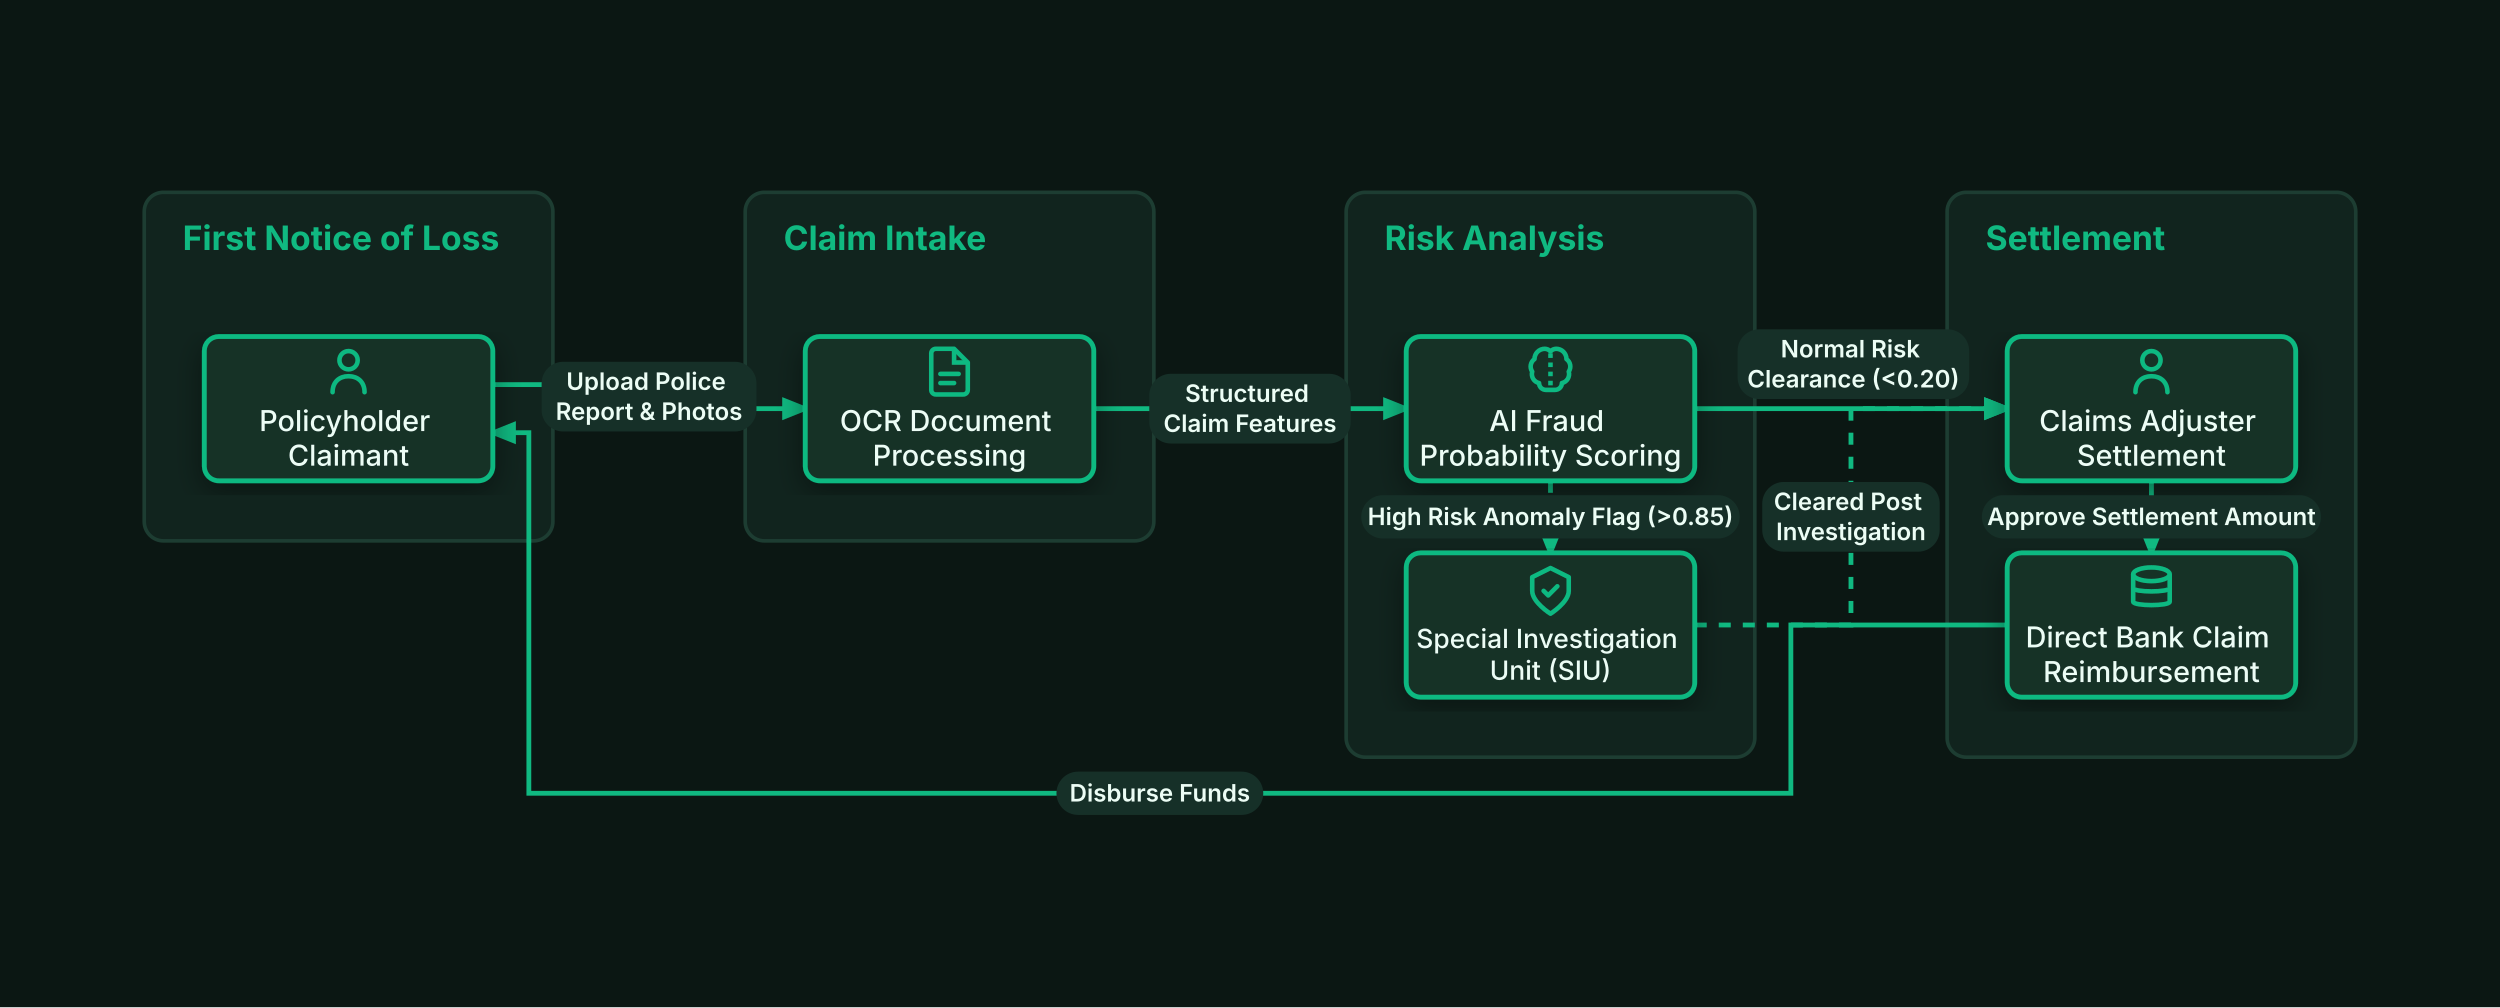
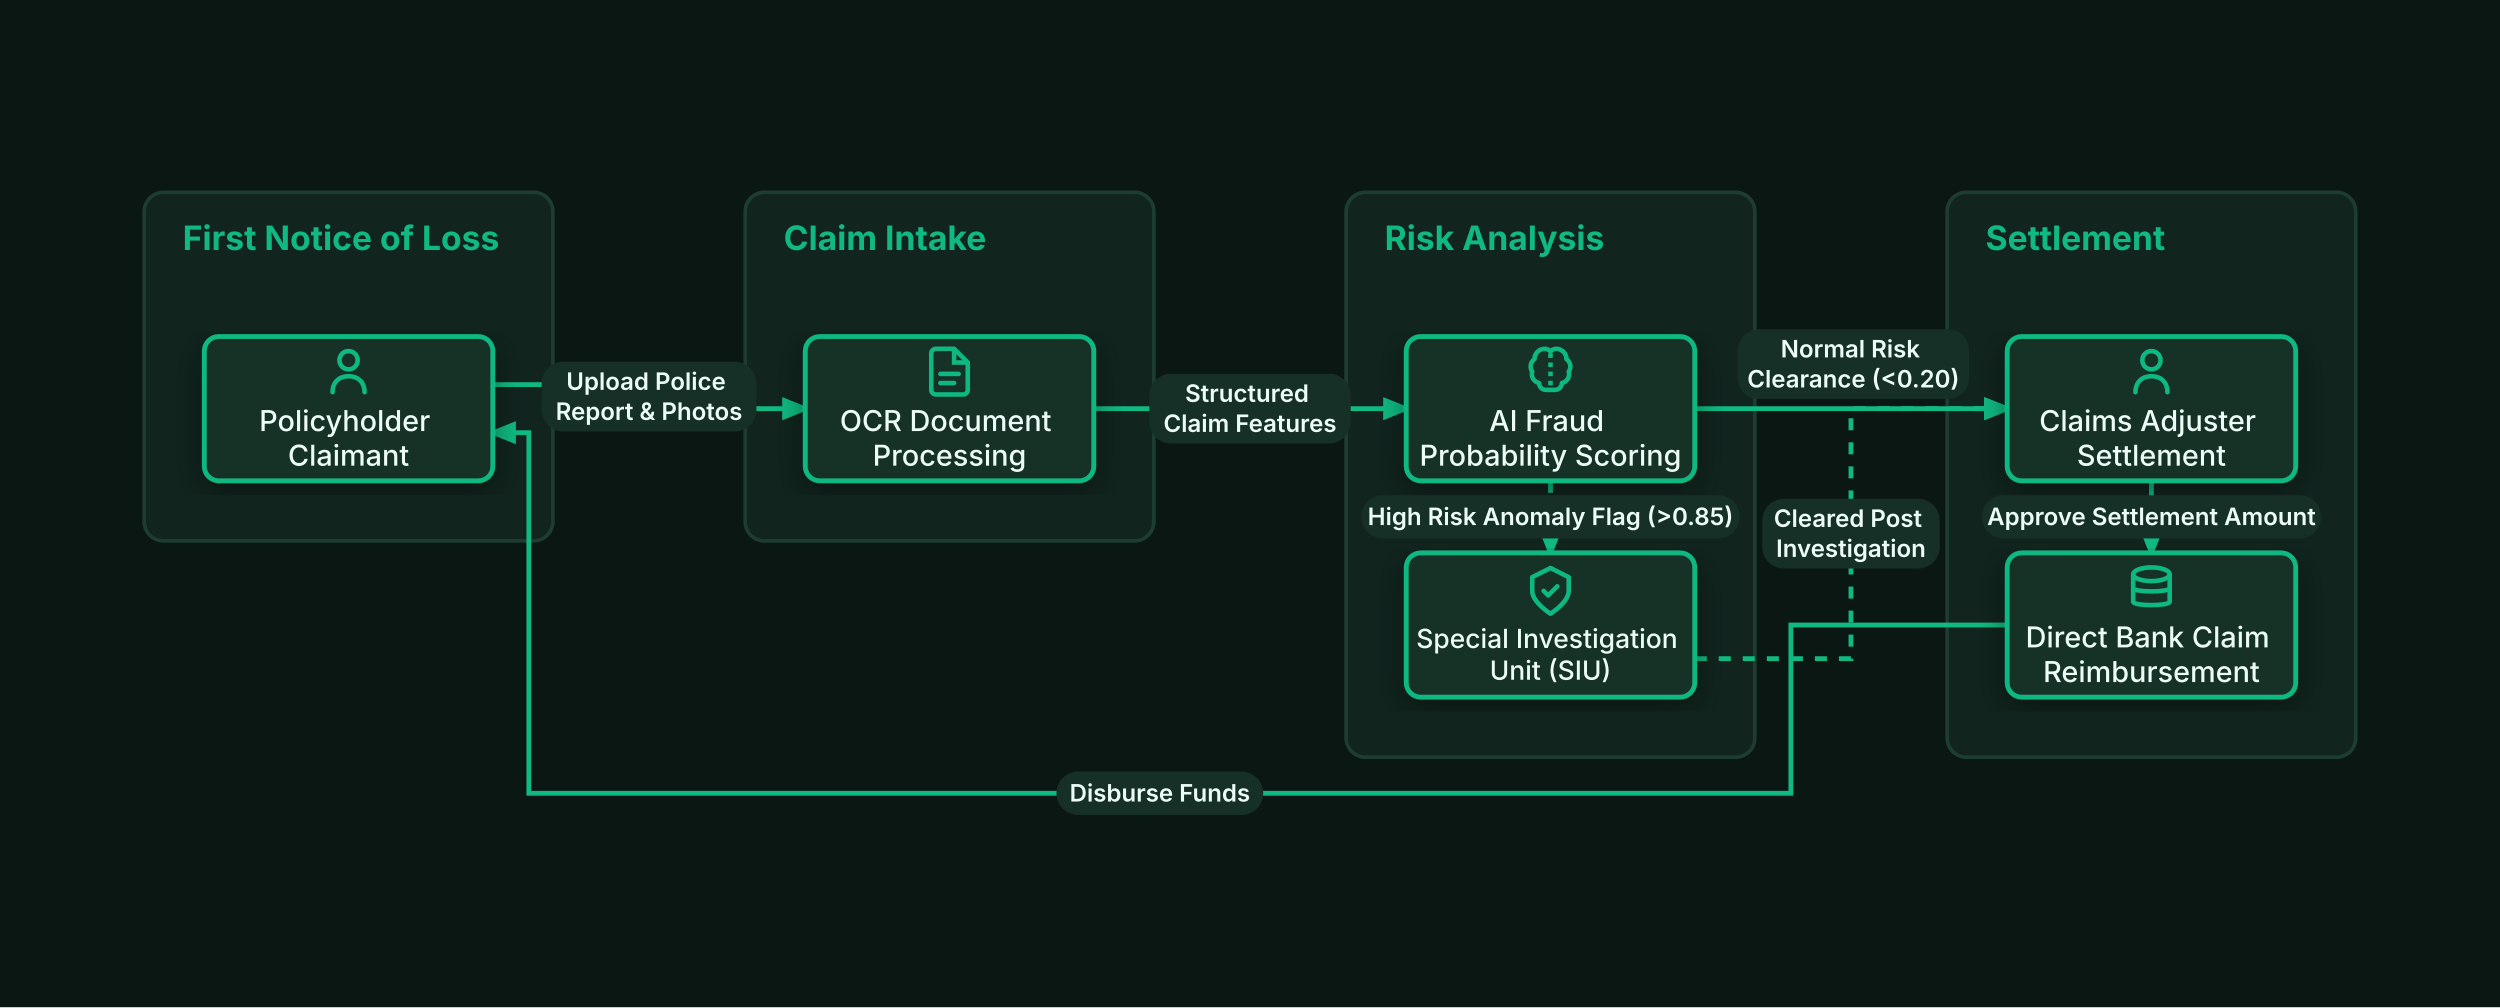
<svg xmlns="http://www.w3.org/2000/svg" viewBox="0 0 1040 419" width="1040" height="419">
  <defs>
    <marker id="arrow" viewBox="0 0 10 10" refX="8" refY="5" markerWidth="6" markerHeight="6" orient="auto-start-reverse">
      <path d="M 0 1 L 10 5 L 0 9 z" fill="#10B981" />
    </marker>
    <marker id="arrow-tail" viewBox="0 0 10 10" refX="2" refY="5" markerWidth="6" markerHeight="6" orient="auto">
      <path d="M 10 1 L 0 5 L 10 9 z" fill="#10B981" />
    </marker>
    <filter id="shadow" x="-10%" y="-10%" width="120%" height="120%">
      <feDropShadow dx="0" dy="4" stdDeviation="6" flood-color="#000000" flood-opacity="0.4" />
    </filter>
  </defs>
  <rect width="100%" height="100%" fill="#0B1713" />
  <g id="group_1">
    <rect x="60.0" y="80.0" width="170.0" height="145.0" rx="8" fill="#11241E" stroke="#1D3D32" stroke-width="1.5" />
    <text x="76" y="104" fill="#10B981" font-family="Inter, -apple-system, BlinkMacSystemFont, 'Segoe UI', Roboto, sans-serif" font-size="14" font-weight="700" text-anchor="start">First Notice of Loss</text>
  </g>
  <g id="group_2">
    <rect x="310.0" y="80.0" width="170.0" height="145.0" rx="8" fill="#11241E" stroke="#1D3D32" stroke-width="1.5" />
    <text x="326" y="104" fill="#10B981" font-family="Inter, -apple-system, BlinkMacSystemFont, 'Segoe UI', Roboto, sans-serif" font-size="14" font-weight="700" text-anchor="start">Claim Intake</text>
  </g>
  <g id="group_3">
    <rect x="560.0" y="80.0" width="170.0" height="235.0" rx="8" fill="#11241E" stroke="#1D3D32" stroke-width="1.5" />
    <text x="576" y="104" fill="#10B981" font-family="Inter, -apple-system, BlinkMacSystemFont, 'Segoe UI', Roboto, sans-serif" font-size="14" font-weight="700" text-anchor="start">Risk Analysis</text>
  </g>
  <g id="group_4">
    <rect x="810.0" y="80.0" width="170.0" height="235.0" rx="8" fill="#11241E" stroke="#1D3D32" stroke-width="1.5" />
    <text x="826" y="104" fill="#10B981" font-family="Inter, -apple-system, BlinkMacSystemFont, 'Segoe UI', Roboto, sans-serif" font-size="14" font-weight="700" text-anchor="start">Settlement</text>
  </g>
  <path d="M 205.0 160.0 L 270.0 160.0 L 270.0 170.0 L 335.0 170.0" fill="none" stroke="#10B981" stroke-width="2" marker-end="url(#arrow)" />
  <path d="M 455.0 170.0 L 585.0 170.0" fill="none" stroke="#10B981" stroke-width="2" marker-end="url(#arrow)" />
  <path d="M 645.0 200.0 L 645.0 230.0" fill="none" stroke="#10B981" stroke-width="2" stroke-dasharray="5,5" marker-end="url(#arrow)" />
  <path d="M 705.0 170.0 L 835.0 170.0" fill="none" stroke="#10B981" stroke-width="2" marker-end="url(#arrow)" />
-   <path d="M 705.0 260.0 L 770.0 260.0 L 770.0 170.0 L 835.0 170.0" fill="none" stroke="#10B981" stroke-width="2" stroke-dasharray="5,5" marker-end="url(#arrow)" />
+   <path d="M 705.0 274.0 L 770.0 274.0 L 770.0 170.0 L 835.0 170.0" fill="none" stroke="#10B981" stroke-width="2" stroke-dasharray="5,5" marker-end="url(#arrow)" />
  <path d="M 895.0 200.0 L 895.0 230.0" fill="none" stroke="#10B981" stroke-width="2" marker-end="url(#arrow)" />
  <path d="M 835.0 260.0 L 745.0 260.0 L 745.0 330.0 L 220.0 330.0 L 220.0 180.0 L 205.0 180.0" fill="none" stroke="#10B981" stroke-width="2" marker-end="url(#arrow)" />
  <g class="badge">
    <rect x="225.313" y="150.5" width="89.374" height="29.0" rx="9.0" fill="#163028" />
    <text x="270" y="162.19" text-anchor="middle" fill="#ECFDF5" font-family="Inter, -apple-system, BlinkMacSystemFont, 'Segoe UI', Roboto, sans-serif" font-size="10" font-weight="600">
      <tspan x="270" dy="0">Upload Police</tspan>
      <tspan x="270" dy="12.5">Report &amp; Photos</tspan>
    </text>
  </g>
  <g class="badge">
    <rect x="478.101" y="155.5" width="83.798" height="29.0" rx="9.0" fill="#163028" />
    <text x="520" y="167.19" text-anchor="middle" fill="#ECFDF5" font-family="Inter, -apple-system, BlinkMacSystemFont, 'Segoe UI', Roboto, sans-serif" font-size="10" font-weight="600">
      <tspan x="520" dy="0">Structured</tspan>
      <tspan x="520" dy="12.5">Claim Features</tspan>
    </text>
  </g>
  <g class="badge">
    <rect x="566.277" y="206.0" width="157.445" height="18.0" rx="9.0" fill="#163028" />
    <text x="645" y="218.44" fill="#ECFDF5" font-family="Inter, -apple-system, BlinkMacSystemFont, 'Segoe UI', Roboto, sans-serif" font-size="10" font-weight="600" text-anchor="middle">High Risk Anomaly Flag (&gt;0.85)</text>
  </g>
  <g class="badge">
    <rect x="722.839" y="137.0" width="96.322" height="29.0" rx="9.0" fill="#163028" />
    <text x="771" y="148.69" text-anchor="middle" fill="#ECFDF5" font-family="Inter, -apple-system, BlinkMacSystemFont, 'Segoe UI', Roboto, sans-serif" font-size="10" font-weight="600">
      <tspan x="771" dy="0">Normal Risk</tspan>
      <tspan x="771" dy="12.5">Clearance (&lt;0.20)</tspan>
    </text>
  </g>
  <g class="badge">
-     <rect x="733.096" y="200.5" width="73.808" height="29.0" rx="9.0" fill="#163028" />
-     <text x="770" y="212.19" text-anchor="middle" fill="#ECFDF5" font-family="Inter, -apple-system, BlinkMacSystemFont, 'Segoe UI', Roboto, sans-serif" font-size="10" font-weight="600">
+     <rect x="733.096" y="207.5" width="73.808" height="29.0" rx="9.0" fill="#163028" />
+     <text x="770" y="219.19" text-anchor="middle" fill="#ECFDF5" font-family="Inter, -apple-system, BlinkMacSystemFont, 'Segoe UI', Roboto, sans-serif" font-size="10" font-weight="600">
      <tspan x="770" dy="0">Cleared Post</tspan>
      <tspan x="770" dy="12.5">Investigation</tspan>
    </text>
  </g>
  <g class="badge">
    <rect x="824.466" y="206.0" width="141.068" height="18.0" rx="9.0" fill="#163028" />
    <text x="895" y="218.44" fill="#ECFDF5" font-family="Inter, -apple-system, BlinkMacSystemFont, 'Segoe UI', Roboto, sans-serif" font-size="10" font-weight="600" text-anchor="middle">Approve Settlement Amount</text>
  </g>
  <g class="badge">
    <rect x="439.485" y="321.0" width="86.029" height="18.0" rx="9.0" fill="#163028" />
    <text x="482.5" y="333.44" fill="#ECFDF5" font-family="Inter, -apple-system, BlinkMacSystemFont, 'Segoe UI', Roboto, sans-serif" font-size="10" font-weight="600" text-anchor="middle">Disburse Funds</text>
  </g>
  <g id="claimant" filter="url(#shadow)">
    <rect x="85.0" y="140.0" width="120.0" height="60.0" rx="6.0" fill="#163028" stroke="#10B981" stroke-width="2.0" />
    <g class="icon icon-user" transform="translate(133.6, 143.2) scale(0.95)">
      <circle cx="12" cy="7" r="4" fill="none" stroke="#10B981" stroke-width="2.0" />
      <path d="M 5 21 C 5 16.5 8 14 12 14 C 16 14 19 16.5 19 21" fill="none" stroke="#10B981" stroke-width="2.0" stroke-linecap="round" />
    </g>
    <text x="145" y="179.33" text-anchor="middle" fill="#ECFDF5" font-family="Inter, -apple-system, BlinkMacSystemFont, 'Segoe UI', Roboto, sans-serif" font-size="12" font-weight="500">
      <tspan x="145" dy="0">Policyholder</tspan>
      <tspan x="145" dy="14.4">Claimant</tspan>
    </text>
  </g>
  <g id="ocr_docs" filter="url(#shadow)">
    <rect x="335.0" y="140.0" width="120.0" height="60.0" rx="6.0" fill="#163028" stroke="#10B981" stroke-width="2.0" />
    <g class="icon icon-document" transform="translate(383.6, 143.2) scale(0.95)">
      <path d="M 14 2 H 6 A 2 2 0 0 0 4 4 V 20 A 2 2 0 0 0 6 22 H 18 A 2 2 0 0 0 20 20 V 8 Z" fill="none" stroke="#10B981" stroke-width="2.0" stroke-linejoin="round" />
      <polyline points="14,2 14,8 20,8" fill="none" stroke="#10B981" stroke-width="2.0" />
      <line x1="8" y1="13" x2="16" y2="13" stroke="#10B981" stroke-width="2.0" stroke-linecap="round" />
      <line x1="8" y1="17" x2="14" y2="17" stroke="#10B981" stroke-width="2.0" stroke-linecap="round" />
    </g>
    <text x="395" y="179.33" text-anchor="middle" fill="#ECFDF5" font-family="Inter, -apple-system, BlinkMacSystemFont, 'Segoe UI', Roboto, sans-serif" font-size="12" font-weight="500">
      <tspan x="395" dy="0">OCR Document</tspan>
      <tspan x="395" dy="14.4">Processing</tspan>
    </text>
  </g>
  <g id="fraud_ai" filter="url(#shadow)">
    <rect x="585.0" y="140.0" width="120.0" height="60.0" rx="6.0" fill="#163028" stroke="#10B981" stroke-width="2.0" />
    <g class="icon icon-brain" transform="translate(633.6, 143.2) scale(0.95)">
      <path d="M 9.5 2 A 4.5 4.5 0 0 0 5 6.5 A 4 4 0 0 0 4 12 A 4 4 0 0 0 7 17 A 3 3 0 0 0 10 20 L 12 20 L 14 20 A 3 3 0 0 0 17 17 A 4 4 0 0 0 20 12 A 4 4 0 0 0 19 6.5 A 4.5 4.5 0 0 0 14.5 2 C 13.5 2 12.5 2.5 12 3.2 C 11.5 2.5 10.5 2 9.5 2 Z" fill="none" stroke="#10B981" stroke-width="2.0" stroke-linejoin="round" />
      <line x1="12" y1="4" x2="12" y2="20" stroke="#10B981" stroke-width="2.0" stroke-dasharray="2,2" />
    </g>
    <text x="645" y="179.33" text-anchor="middle" fill="#ECFDF5" font-family="Inter, -apple-system, BlinkMacSystemFont, 'Segoe UI', Roboto, sans-serif" font-size="12" font-weight="500">
      <tspan x="645" dy="0">AI Fraud</tspan>
      <tspan x="645" dy="14.4">Probability Scoring</tspan>
    </text>
  </g>
  <g id="siu_review" filter="url(#shadow)">
    <rect x="585.0" y="230.0" width="120.0" height="60.0" rx="6.0" fill="#163028" stroke="#10B981" stroke-width="2.0" />
    <g class="icon icon-shield" transform="translate(633.6, 234.4) scale(0.95)">
      <path d="M 12 2 L 20 6 V 12 C 20 17 12 22 12 22 C 12 22 4 17 4 12 V 6 Z" fill="none" stroke="#10B981" stroke-width="2.0" stroke-linejoin="round" />
      <polyline points="9,12 11,14 15,10" fill="none" stroke="#10B981" stroke-width="2.0" stroke-linecap="round" stroke-linejoin="round" />
    </g>
    <text x="645" y="269.58" text-anchor="middle" fill="#ECFDF5" font-family="Inter, -apple-system, BlinkMacSystemFont, 'Segoe UI', Roboto, sans-serif" font-size="11" font-weight="500">
      <tspan x="645" dy="0">Special Investigation</tspan>
      <tspan x="645" dy="13.2">Unit (SIU)</tspan>
    </text>
  </g>
  <g id="adjuster" filter="url(#shadow)">
    <rect x="835.0" y="140.0" width="120.0" height="60.0" rx="6.0" fill="#163028" stroke="#10B981" stroke-width="2.0" />
    <g class="icon icon-user" transform="translate(883.6, 143.2) scale(0.95)">
      <circle cx="12" cy="7" r="4" fill="none" stroke="#10B981" stroke-width="2.0" />
      <path d="M 5 21 C 5 16.5 8 14 12 14 C 16 14 19 16.5 19 21" fill="none" stroke="#10B981" stroke-width="2.0" stroke-linecap="round" />
    </g>
    <text x="895" y="179.33" text-anchor="middle" fill="#ECFDF5" font-family="Inter, -apple-system, BlinkMacSystemFont, 'Segoe UI', Roboto, sans-serif" font-size="12" font-weight="500">
      <tspan x="895" dy="0">Claims Adjuster</tspan>
      <tspan x="895" dy="14.4">Settlement</tspan>
    </text>
  </g>
  <g id="payment" filter="url(#shadow)">
    <rect x="835.0" y="230.0" width="120.0" height="60.0" rx="6.0" fill="#163028" stroke="#10B981" stroke-width="2.0" />
    <g class="icon icon-storage" transform="translate(883.6, 233.2) scale(0.95)">
      <ellipse cx="12" cy="6" rx="8" ry="3" fill="none" stroke="#10B981" stroke-width="2.0" />
      <path d="M 4 6 V 18 C 4 20 20 20 20 18 V 6" fill="none" stroke="#10B981" stroke-width="2.0" />
      <path d="M 4 12 C 4 14 20 14 20 12" fill="none" stroke="#10B981" stroke-width="2.0" />
    </g>
    <text x="895" y="269.33" text-anchor="middle" fill="#ECFDF5" font-family="Inter, -apple-system, BlinkMacSystemFont, 'Segoe UI', Roboto, sans-serif" font-size="12" font-weight="500">
      <tspan x="895" dy="0">Direct Bank Claim</tspan>
      <tspan x="895" dy="14.4">Reimbursement</tspan>
    </text>
  </g>
</svg>
